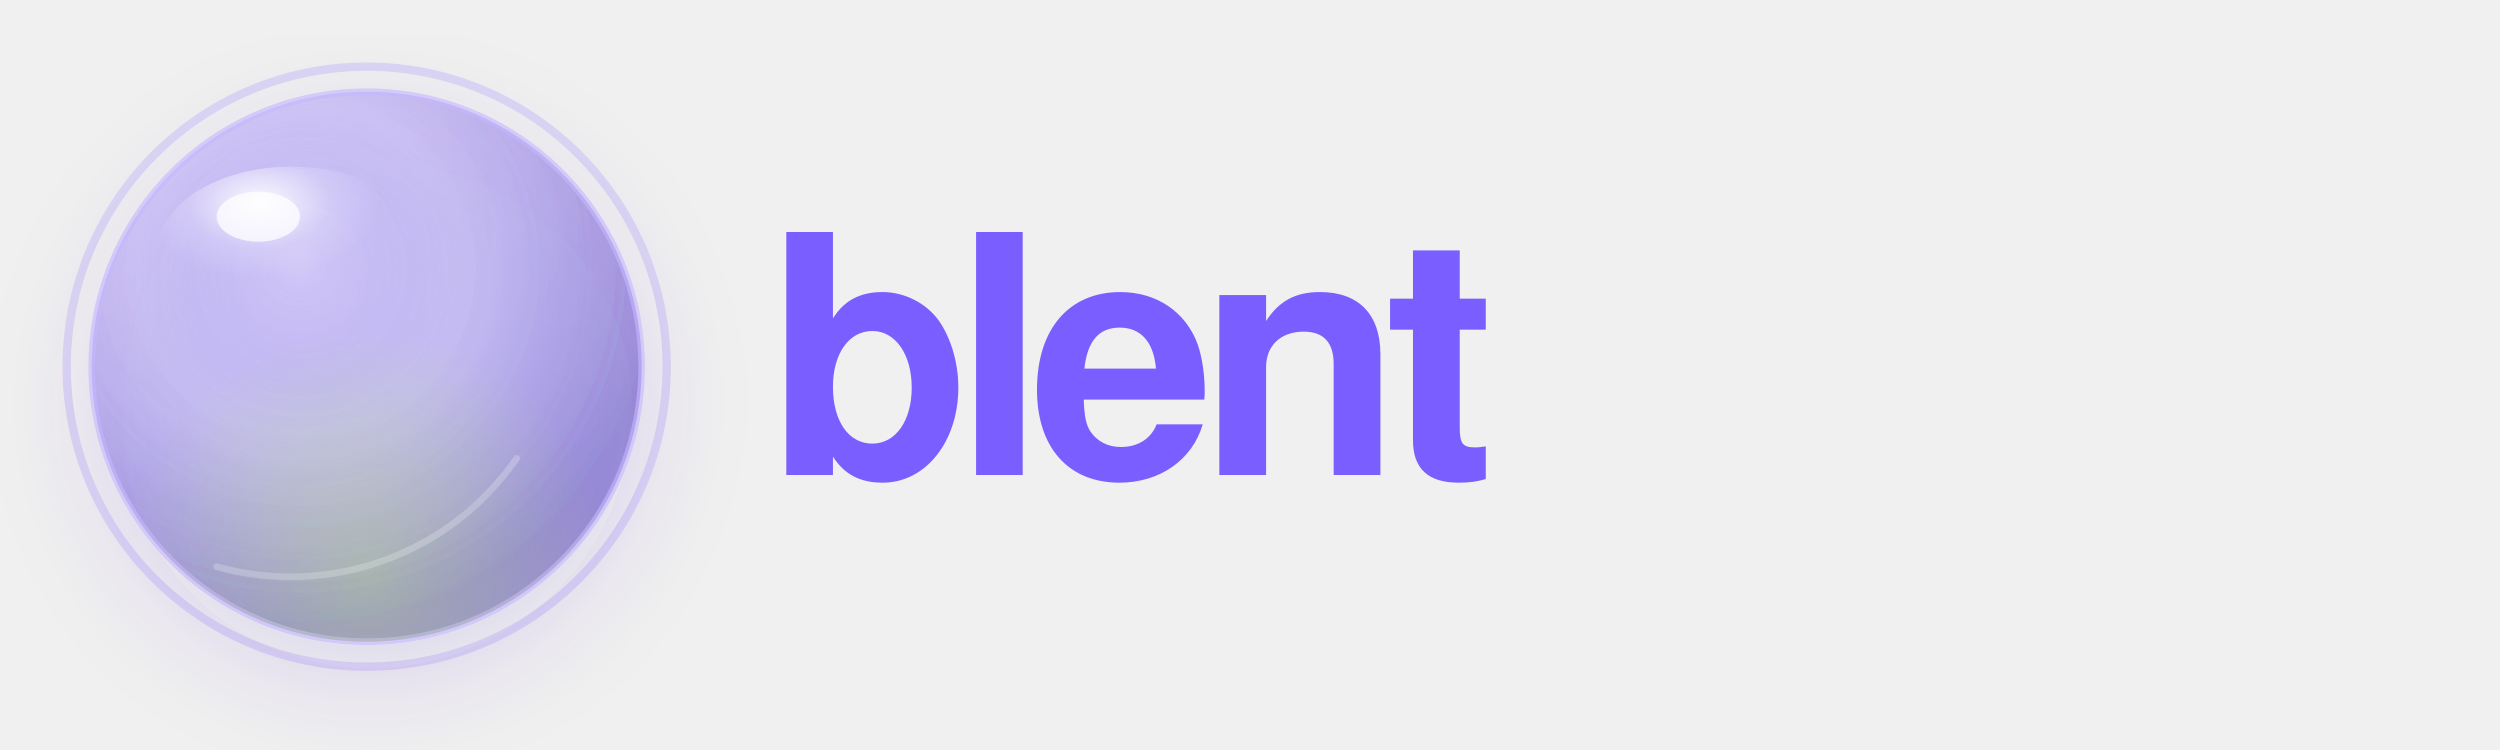
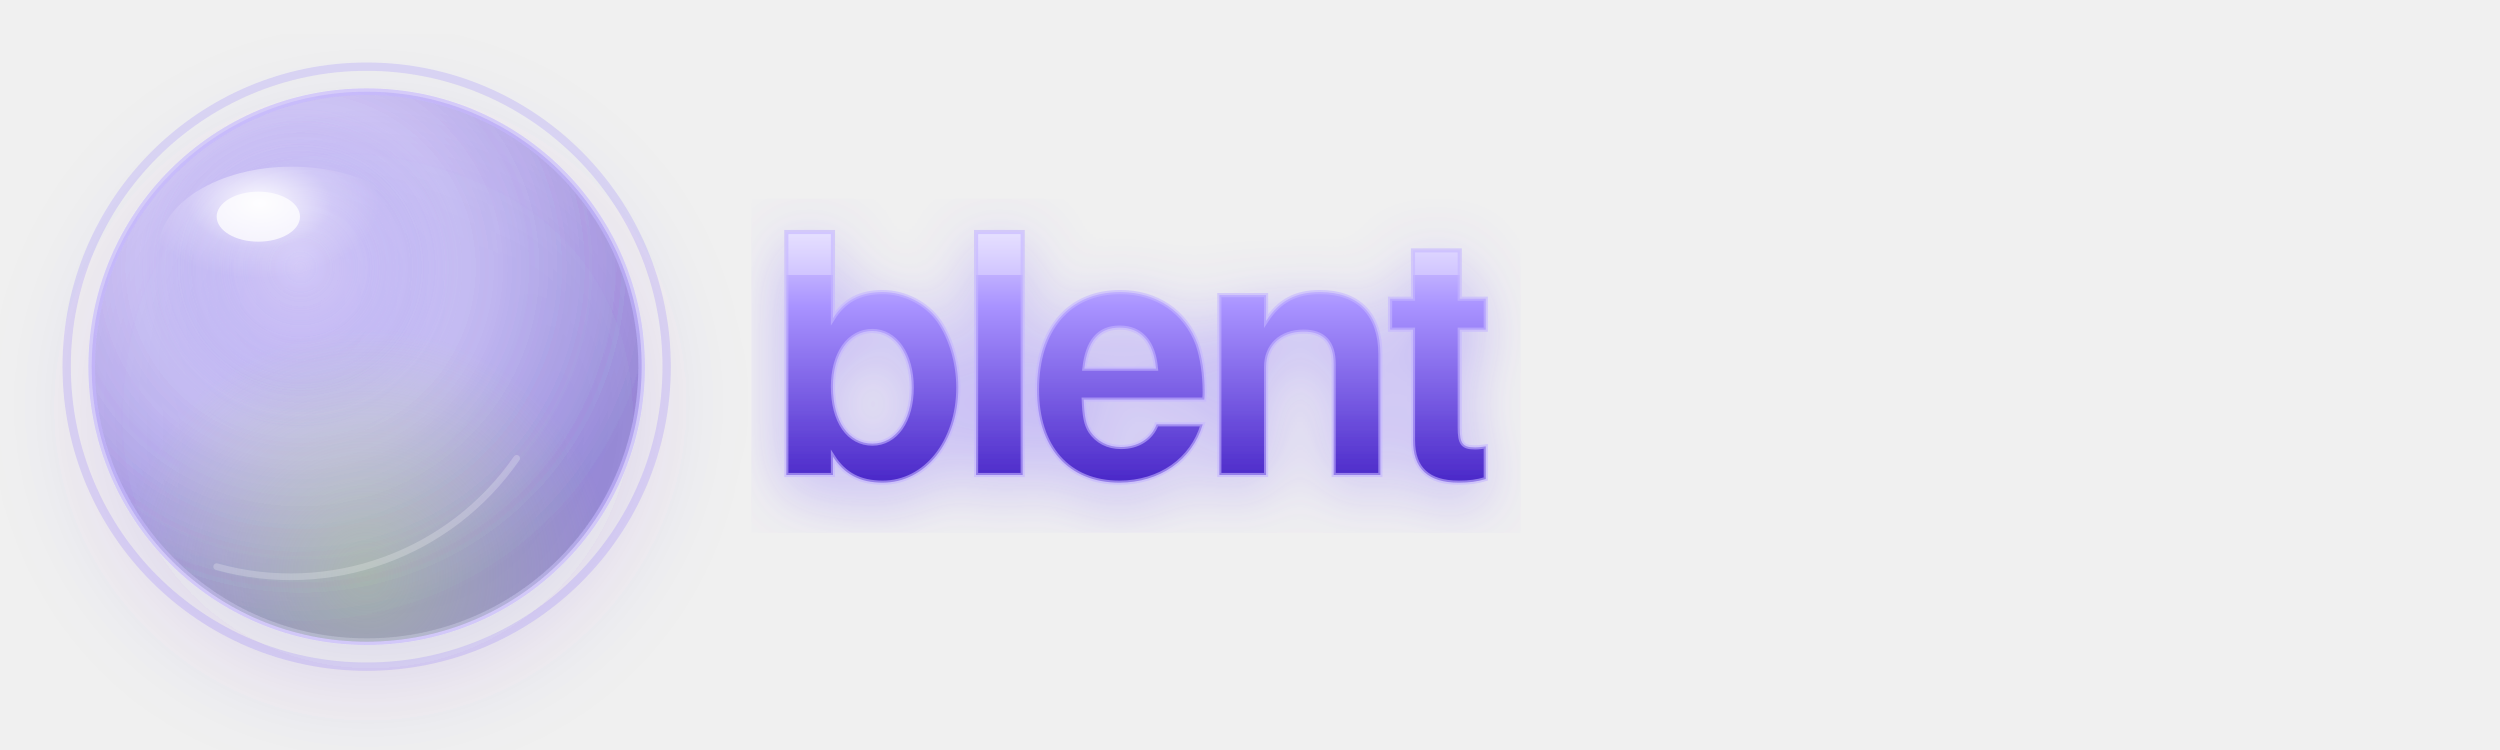
<svg xmlns="http://www.w3.org/2000/svg" viewBox="0 0 300 90" width="300" height="90">
  <defs>
    <radialGradient id="v1-body" cx="38%" cy="32%" r="65%">
      <stop offset="0%" stop-color="#C4B5FF" stop-opacity="0.55" />
      <stop offset="45%" stop-color="#7B5EFF" stop-opacity="0.28" />
      <stop offset="100%" stop-color="#3A1FBB" stop-opacity="0.45" />
    </radialGradient>
    <radialGradient id="v1-spec" cx="38%" cy="22%" r="45%">
      <stop offset="0%" stop-color="#ffffff" stop-opacity="0.92" />
      <stop offset="60%" stop-color="#ffffff" stop-opacity="0.18" />
      <stop offset="100%" stop-color="#ffffff" stop-opacity="0" />
    </radialGradient>
    <radialGradient id="v1-refl" cx="50%" cy="88%" r="45%">
      <stop offset="0%" stop-color="#B8F05A" stop-opacity="0.35" />
      <stop offset="100%" stop-color="#B8F05A" stop-opacity="0" />
    </radialGradient>
+     <linearGradient id="v1-text-grad" x1="0" y1="0" x2="0" y2="1">
+       <stop offset="0%" stop-color="#DDD5FF" stop-opacity="1" />
+       <stop offset="30%" stop-color="#A892FF" stop-opacity="1" />
+       <stop offset="100%" stop-color="#4A28C8" stop-opacity="1" />
+     </linearGradient>
+     <clipPath id="v1-text-clip">
+       <text x="92" y="57" font-family="'Helvetica Neue', Helvetica, Arial, sans-serif" font-weight="800" font-size="40" letter-spacing="-2">blent</text>
+     </clipPath>
    <filter id="v1-shadow" x="-30%" y="-30%" width="160%" height="160%">
      <feDropShadow dx="0" dy="4" stdDeviation="6" flood-color="#5533CC" flood-opacity="0.28" />
    </filter>
-     <filter id="v1-glow" x="-20%" y="-20%" width="140%" height="140%">
-       <feGaussianBlur stdDeviation="3" result="blur" />
-       <feMerge>
-         <feMergeNode in="blur" />
-         <feMergeNode in="SourceGraphic" />
-       </feMerge>
+     <filter id="v1-text-glow" x="-5%" y="-20%" width="110%" height="140%">
+       <feDropShadow dx="0" dy="2" stdDeviation="4" flood-color="#7B5EFF" flood-opacity="0.45" />
    </filter>
  </defs>
  <circle cx="44" cy="44" r="36" fill="none" stroke="#7B5EFF" stroke-width="1" opacity="0.18" />
  <circle cx="44" cy="44" r="33" fill="url(#v1-body)" stroke="#C4B5FF" stroke-width="0.8" stroke-opacity="0.6" filter="url(#v1-shadow)" />
  <circle cx="44" cy="44" r="33" fill="url(#v1-refl)" />
  <ellipse cx="35" cy="30" rx="16" ry="10" fill="url(#v1-spec)" />
  <ellipse cx="31" cy="26" rx="5" ry="3" fill="white" opacity="0.75" />
  <path d="M 62 55 A 33 33 0 0 1 26 68" fill="none" stroke="white" stroke-width="0.8" stroke-opacity="0.22" stroke-linecap="round" />
-   <text x="92" y="57" font-family="'Helvetica Neue', Helvetica, Arial, sans-serif" font-weight="800" font-size="40" letter-spacing="-2" fill="#7B5EFF">blent</text>
+   <text x="92" y="57" font-family="'Helvetica Neue', Helvetica, Arial, sans-serif" font-weight="800" font-size="40" letter-spacing="-2" fill="url(#v1-text-grad)" filter="url(#v1-text-glow)">blent</text>
+   <rect x="92" y="17" width="210" height="16" fill="white" opacity="0.28" clip-path="url(#v1-text-clip)" />
+   <text x="92" y="57" font-family="'Helvetica Neue', Helvetica, Arial, sans-serif" font-weight="800" font-size="40" letter-spacing="-2" fill="none" stroke="#C4B5FF" stroke-width="0.5" stroke-opacity="0.6">blent</text>
</svg>
